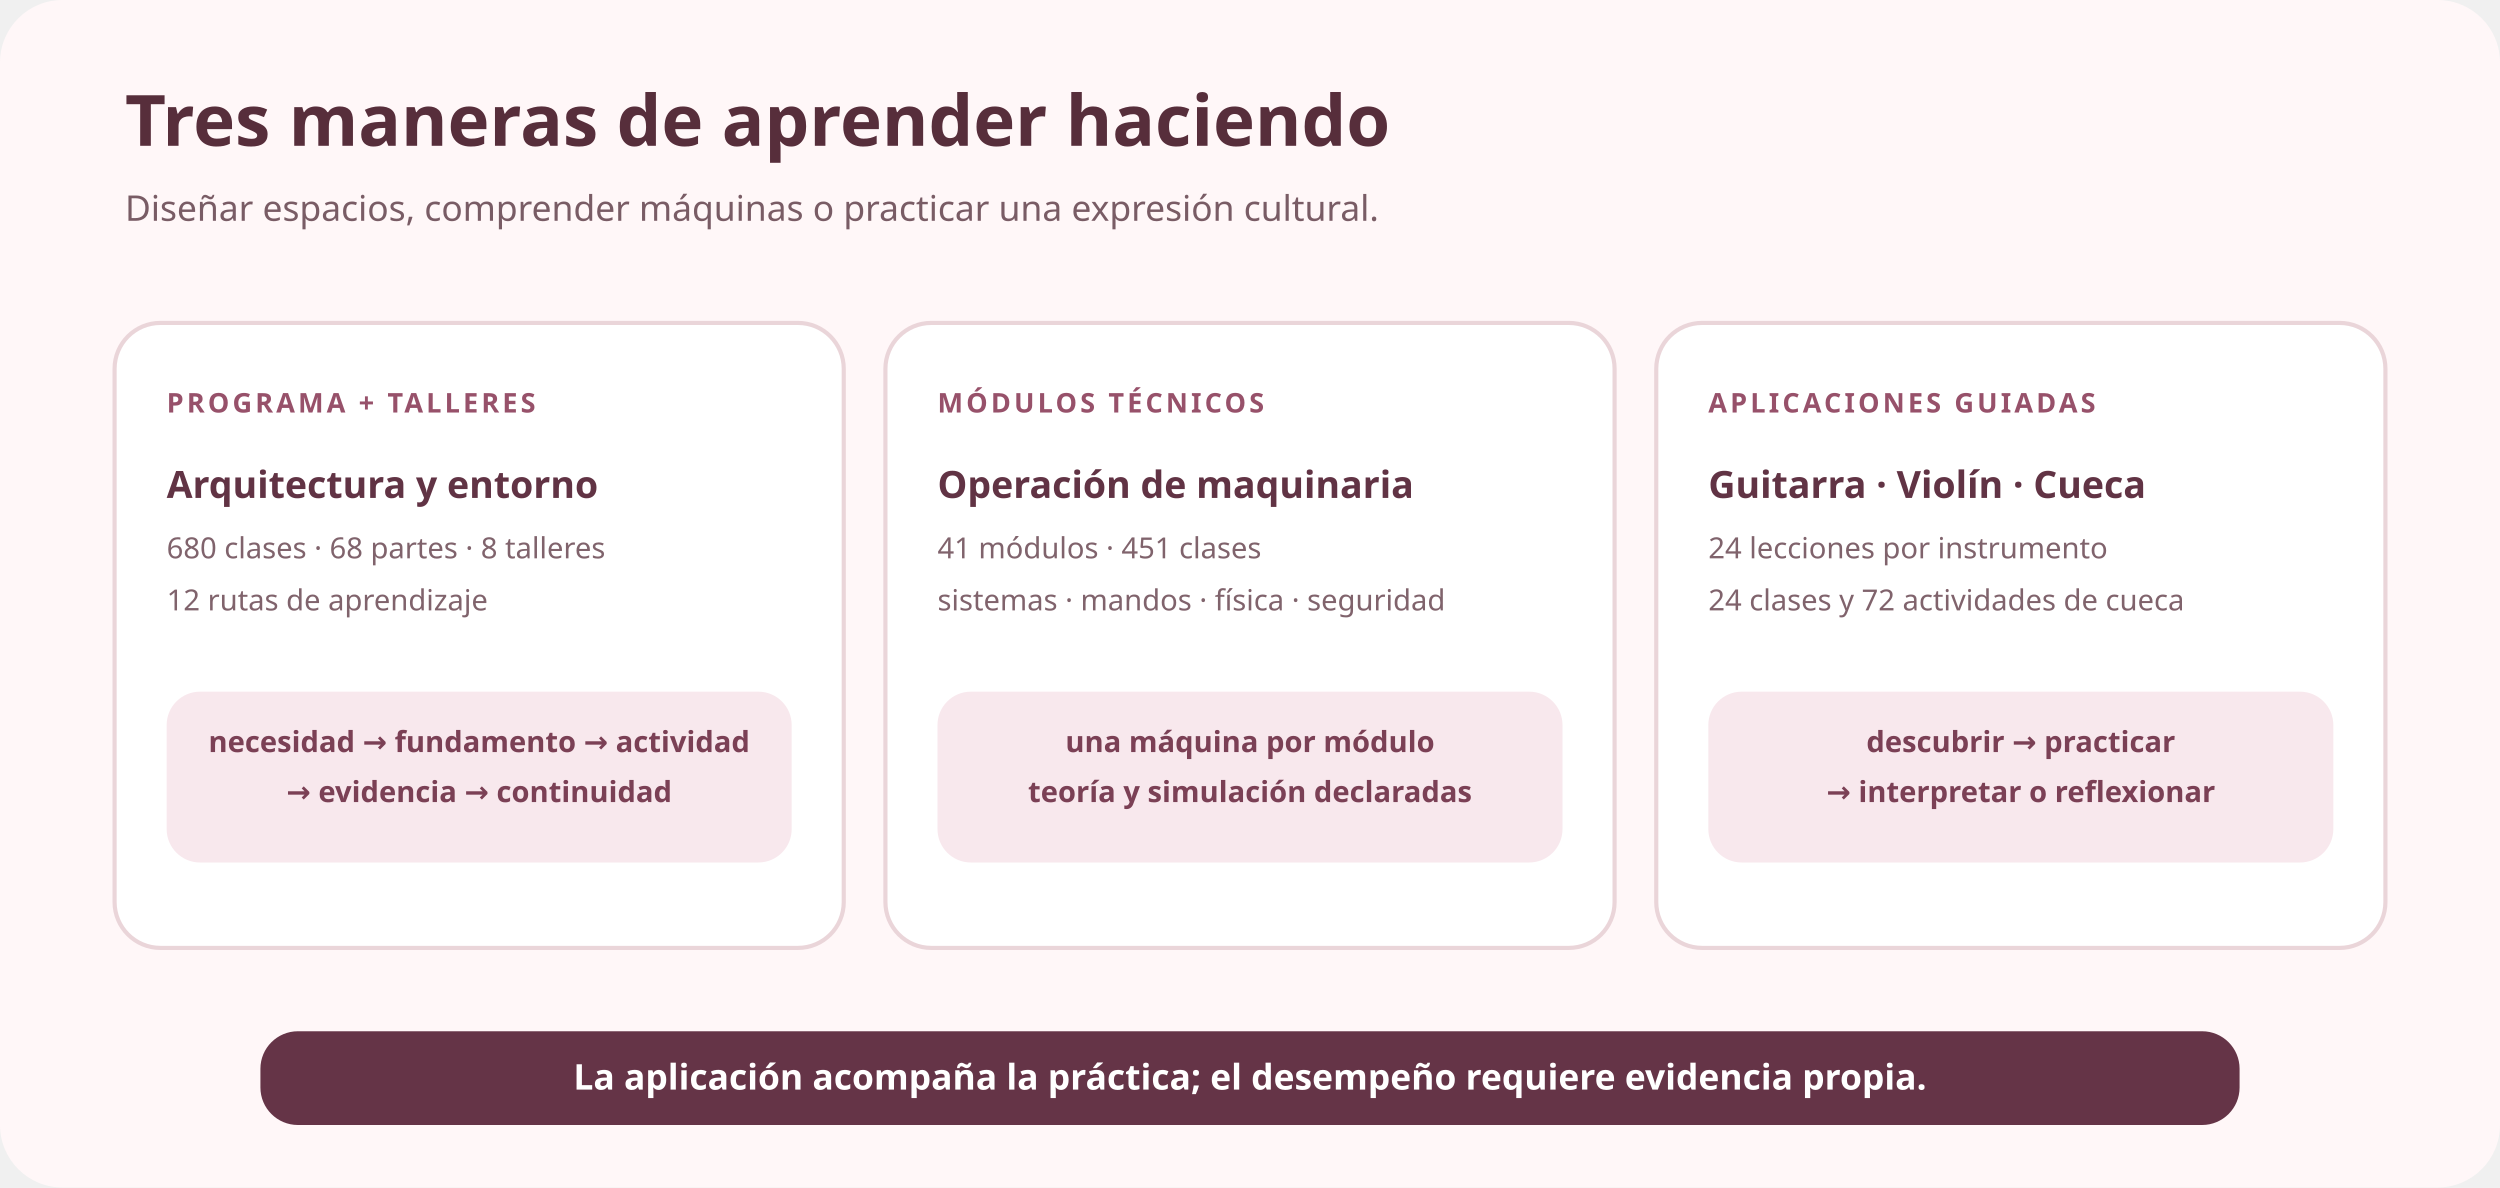
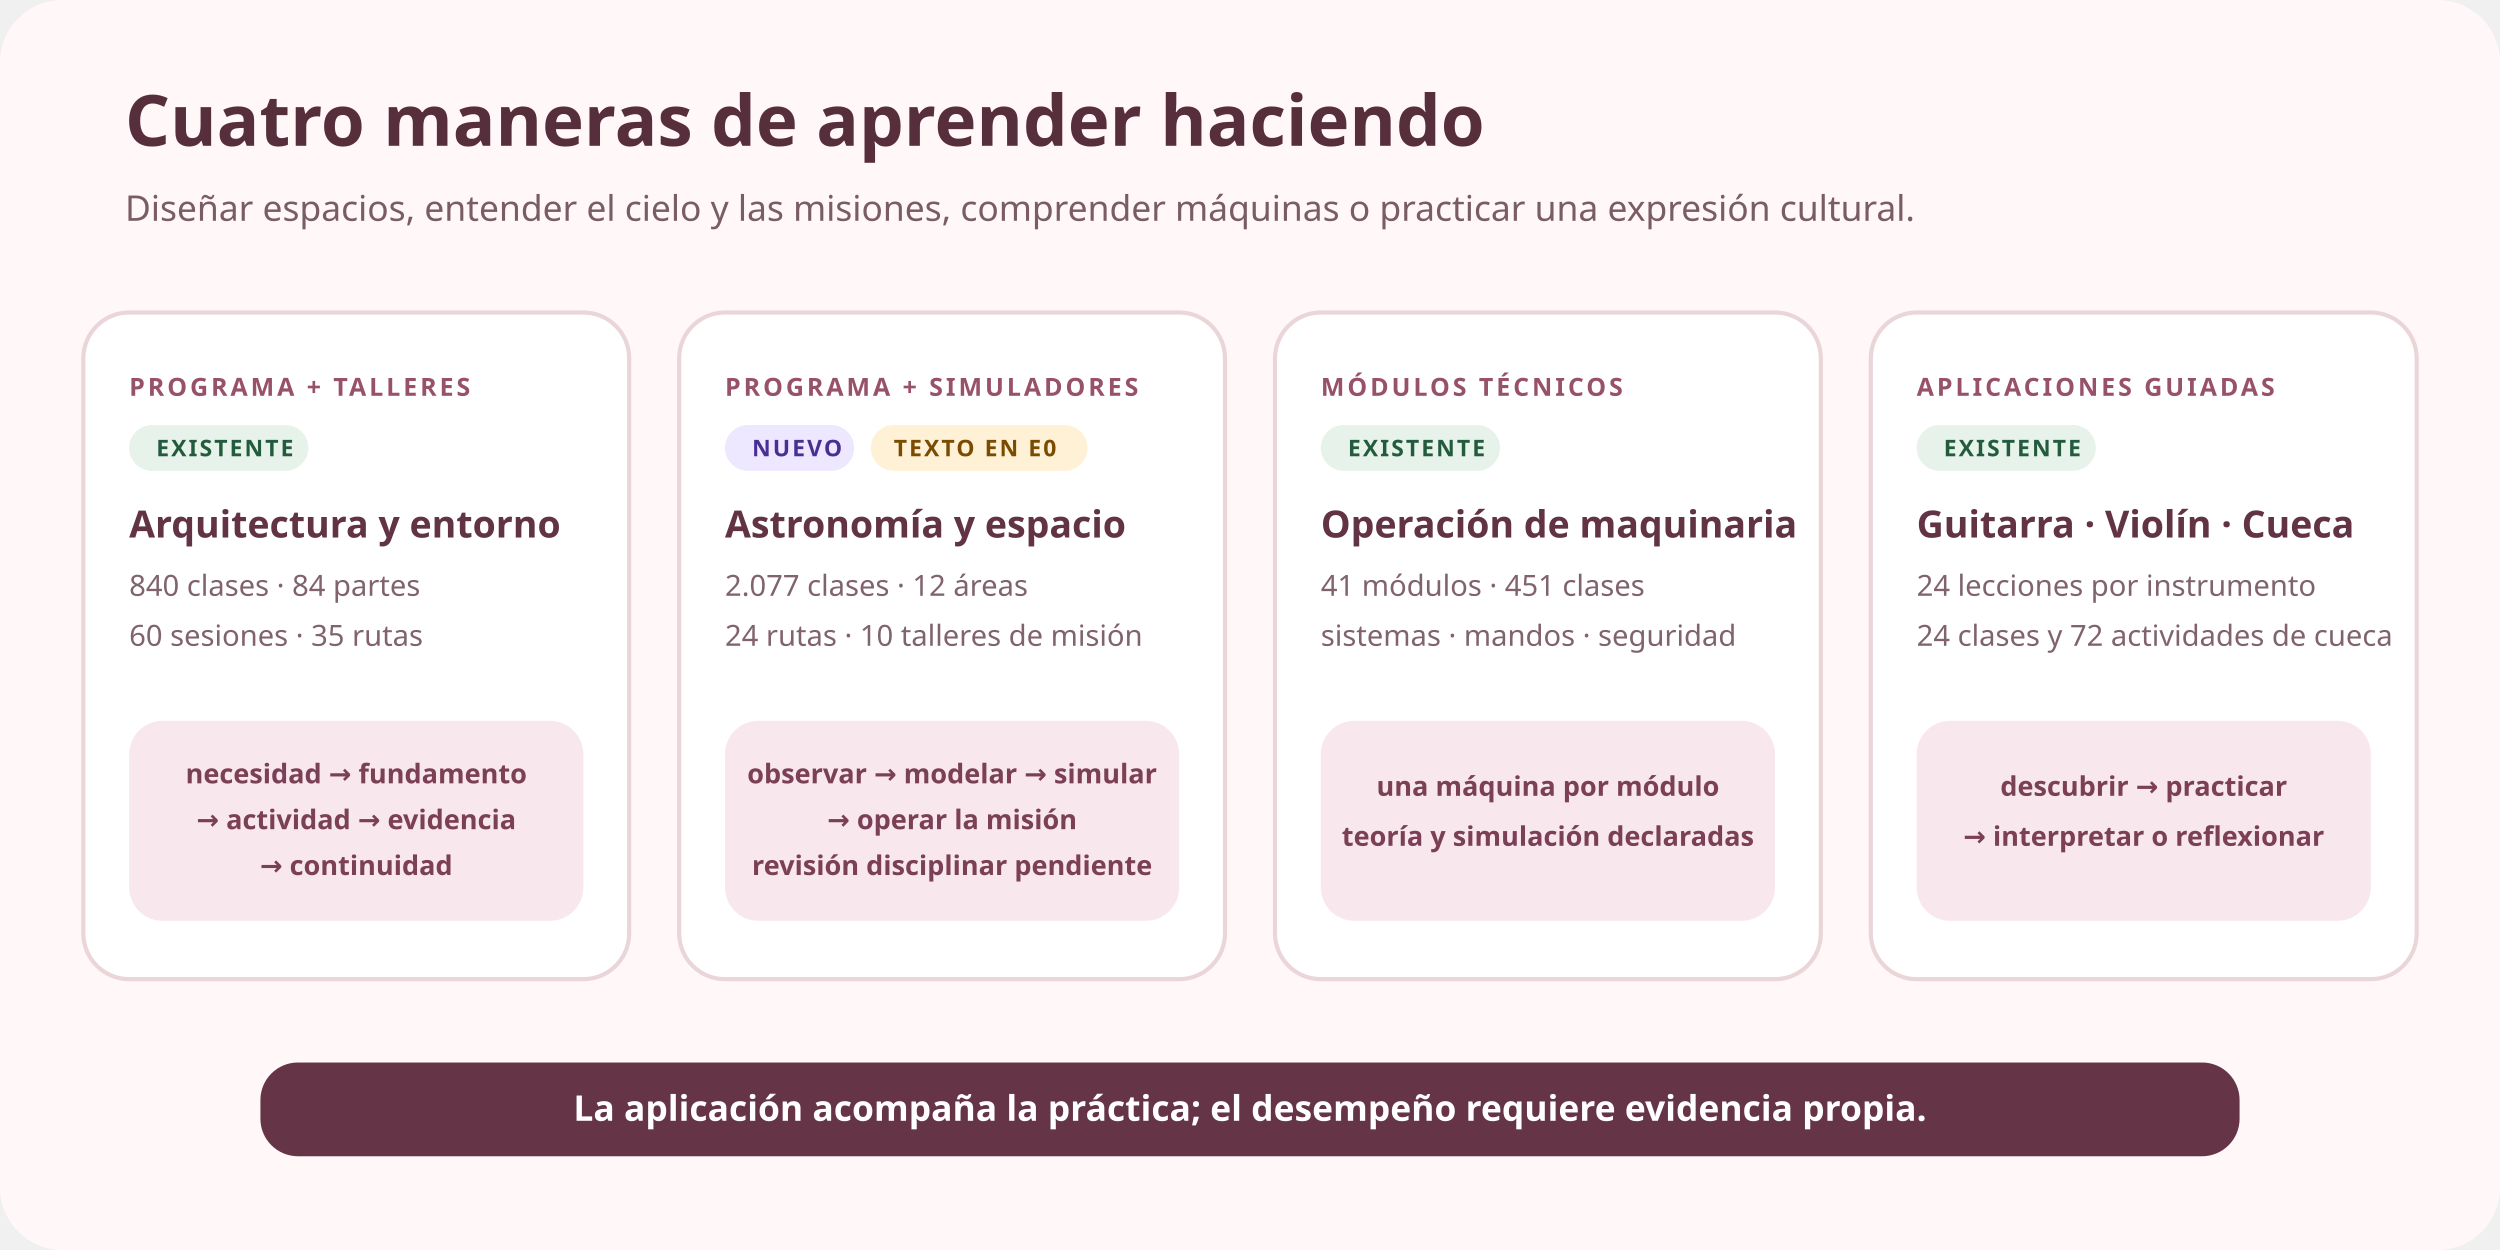
- <svg xmlns="http://www.w3.org/2000/svg" viewBox="0 0 1200 570" role="img" aria-labelledby="title desc">
+ <svg xmlns="http://www.w3.org/2000/svg" viewBox="0 0 1200 600" role="img" aria-labelledby="title desc">
  <defs>
    <style>
-     .bg{fill:#fff7f8}.card{fill:#fff;stroke:#ead5d9;stroke-width:2}.title{font:800 34px system-ui,sans-serif;fill:#572e3b}.lead{font:500 17px system-ui,sans-serif;fill:#795c65}.kind{font:800 13px system-ui,sans-serif;letter-spacing:1.5px;fill:#97516a}.repo{font:800 18px system-ui,sans-serif;fill:#613344}.meta{font:500 14px system-ui,sans-serif;fill:#80636c}.step{fill:#f8e8ed}.steptext{font:700 14px system-ui,sans-serif;fill:#7b4055;text-anchor:middle}.rule{font:700 17px system-ui,sans-serif;fill:#fff;text-anchor:middle}
+     .bg{fill:#fff7f8}.card{fill:#fff;stroke:#ead5d9;stroke-width:2}.title{font:800 34px system-ui,sans-serif;fill:#572e3b}.lead{font:500 17px system-ui,sans-serif;fill:#795c65}.kind{font:800 12px system-ui,sans-serif;letter-spacing:1.4px;fill:#97516a}.repo{font:800 18px system-ui,sans-serif;fill:#613344}.meta{font:500 14px system-ui,sans-serif;fill:#80636c}.step{fill:#f8e8ed}.steptext{font:700 13px system-ui,sans-serif;fill:#7b4055;text-anchor:middle}.rule{font:700 17px system-ui,sans-serif;fill:#fff;text-anchor:middle}.pill{fill:#e6f2ea}.pilltext{font:800 11px system-ui,sans-serif;letter-spacing:1px;fill:#235b3d}.warn{fill:#fff1d6}.warntext{font:800 11px system-ui,sans-serif;letter-spacing:1px;fill:#7a4b00}.new{fill:#ede7ff}.newtext{font:800 11px system-ui,sans-serif;letter-spacing:1px;fill:#4a2f93}
  </style>
  </defs>
-   <rect class="bg" width="1200" height="570" rx="30" />
-   <text class="title" x="60" y="70">Tres maneras de aprender haciendo</text>
-   <text class="lead" x="60" y="106">Diseñar espacios, comprender máquinas o practicar una expresión cultural.</text>
-   <g transform="translate(55 155)">
-     <rect class="card" width="350" height="300" rx="22" />
-     <text class="kind" x="25" y="43">PROGRAMA + TALLERES</text>
-     <text class="repo" x="25" y="84">Arquitectura y entorno</text>
-     <text class="meta" x="25" y="113">680 clases · 68 partes · 8 talleres</text>
-     <text class="meta" x="25" y="138">12 rutas de aprendizaje</text>
-     <rect class="step" x="25" y="177" width="300" height="82" rx="16" />
-     <text class="steptext" x="175" y="206">necesidad → fundamento → actividad</text>
-     <text class="steptext" x="175" y="230">→ evidencia → continuidad</text>
+   <rect class="bg" width="1200" height="600" rx="30" />
+   <text class="title" x="60" y="70">Cuatro maneras de aprender haciendo</text>
+   <text class="lead" x="60" y="106">Diseñar espacios, entender el cielo y las misiones, comprender máquinas o practicar una expresión cultural.</text>
+   <g transform="translate(40 150)">
+     <rect class="card" width="262" height="320" rx="22" />
+     <text class="kind" x="22" y="40">PROGRAMA + TALLERES</text>
+     <rect class="pill" x="22" y="54" width="86" height="22" rx="11" />
+     <text class="pilltext" x="35" y="69">EXISTENTE</text>
+     <text class="repo" x="22" y="108">Arquitectura y entorno</text>
+     <text class="meta" x="22" y="136">840 clases · 84 partes</text>
+     <text class="meta" x="22" y="160">60 sesiones · 35 rutas</text>
+     <rect class="step" x="22" y="196" width="218" height="96" rx="16" />
+     <text class="steptext" x="131" y="226">necesidad → fundamento</text>
+     <text class="steptext" x="131" y="248">→ actividad → evidencia</text>
+     <text class="steptext" x="131" y="270">→ continuidad</text>
  </g>
-   <g transform="translate(425 155)">
-     <rect class="card" width="350" height="300" rx="22" />
-     <text class="kind" x="25" y="43">MÓDULOS TÉCNICOS</text>
-     <text class="repo" x="25" y="84">Operación de maquinaria</text>
-     <text class="meta" x="25" y="113">41 módulos · 451 clases</text>
-     <text class="meta" x="25" y="138">sistemas · mandos · física · seguridad</text>
-     <rect class="step" x="25" y="177" width="300" height="82" rx="16" />
-     <text class="steptext" x="175" y="206">una máquina por módulo</text>
-     <text class="steptext" x="175" y="230">teoría y simulación declaradas</text>
+   <g transform="translate(326 150)">
+     <rect class="card" width="262" height="320" rx="22" />
+     <text class="kind" x="22" y="40">PROGRAMA + SIMULADORES</text>
+     <rect class="new" x="22" y="54" width="62" height="22" rx="11" />
+     <text class="newtext" x="35" y="69">NUEVO</text>
+     <rect class="warn" x="92" y="54" width="104" height="22" rx="11" />
+     <text class="warntext" x="103" y="69">TEXTO EN E0</text>
+     <text class="repo" x="22" y="108">Astronomía y espacio</text>
+     <text class="meta" x="22" y="136">2.077 clases · 12 áreas</text>
+     <text class="meta" x="22" y="160">24 rutas · 10 talleres de misión</text>
+     <rect class="step" x="22" y="196" width="218" height="96" rx="16" />
+     <text class="steptext" x="131" y="226">observar → modelar → simular</text>
+     <text class="steptext" x="131" y="248">→ operar la misión</text>
+     <text class="steptext" x="131" y="270">revisión disciplinar pendiente</text>
  </g>
-   <g transform="translate(795 155)">
-     <rect class="card" width="350" height="300" rx="22" />
-     <text class="kind" x="25" y="43">APLICACIONES GUIADAS</text>
-     <text class="repo" x="25" y="84">Guitarra · Violín · Cueca</text>
-     <text class="meta" x="25" y="113">24 lecciones por instrumento</text>
-     <text class="meta" x="25" y="138">24 clases y 72 actividades de cueca</text>
-     <rect class="step" x="25" y="177" width="300" height="82" rx="16" />
-     <text class="steptext" x="175" y="206">descubrir → practicar</text>
-     <text class="steptext" x="175" y="230">→ interpretar o reflexionar</text>
+   <g transform="translate(612 150)">
+     <rect class="card" width="262" height="320" rx="22" />
+     <text class="kind" x="22" y="40">MÓDULOS TÉCNICOS</text>
+     <rect class="pill" x="22" y="54" width="86" height="22" rx="11" />
+     <text class="pilltext" x="35" y="69">EXISTENTE</text>
+     <text class="repo" x="22" y="108">Operación de maquinaria</text>
+     <text class="meta" x="22" y="136">41 módulos · 451 clases</text>
+     <text class="meta" x="22" y="160">sistemas · mandos · seguridad</text>
+     <rect class="step" x="22" y="196" width="218" height="96" rx="16" />
+     <text class="steptext" x="131" y="232">una máquina por módulo</text>
+     <text class="steptext" x="131" y="256">teoría y simulación declaradas</text>
  </g>
-   <rect x="125" y="495" width="950" height="45" rx="18" fill="#653447" />
-   <text class="rule" x="600" y="523">La aplicación acompaña la práctica; el desempeño requiere evidencia propia.</text>
+   <g transform="translate(898 150)">
+     <rect class="card" width="262" height="320" rx="22" />
+     <text class="kind" x="22" y="40">APLICACIONES GUIADAS</text>
+     <rect class="pill" x="22" y="54" width="86" height="22" rx="11" />
+     <text class="pilltext" x="35" y="69">EXISTENTE</text>
+     <text class="repo" x="22" y="108">Guitarra · Violín · Cueca</text>
+     <text class="meta" x="22" y="136">24 lecciones por instrumento</text>
+     <text class="meta" x="22" y="160">24 clases y 72 actividades de cueca</text>
+     <rect class="step" x="22" y="196" width="218" height="96" rx="16" />
+     <text class="steptext" x="131" y="232">descubrir → practicar</text>
+     <text class="steptext" x="131" y="256">→ interpretar o reflexionar</text>
+   </g>
+   <rect x="125" y="510" width="950" height="45" rx="18" fill="#653447" />
+   <text class="rule" x="600" y="538">La aplicación acompaña la práctica; el desempeño requiere evidencia propia.</text>
</svg>
